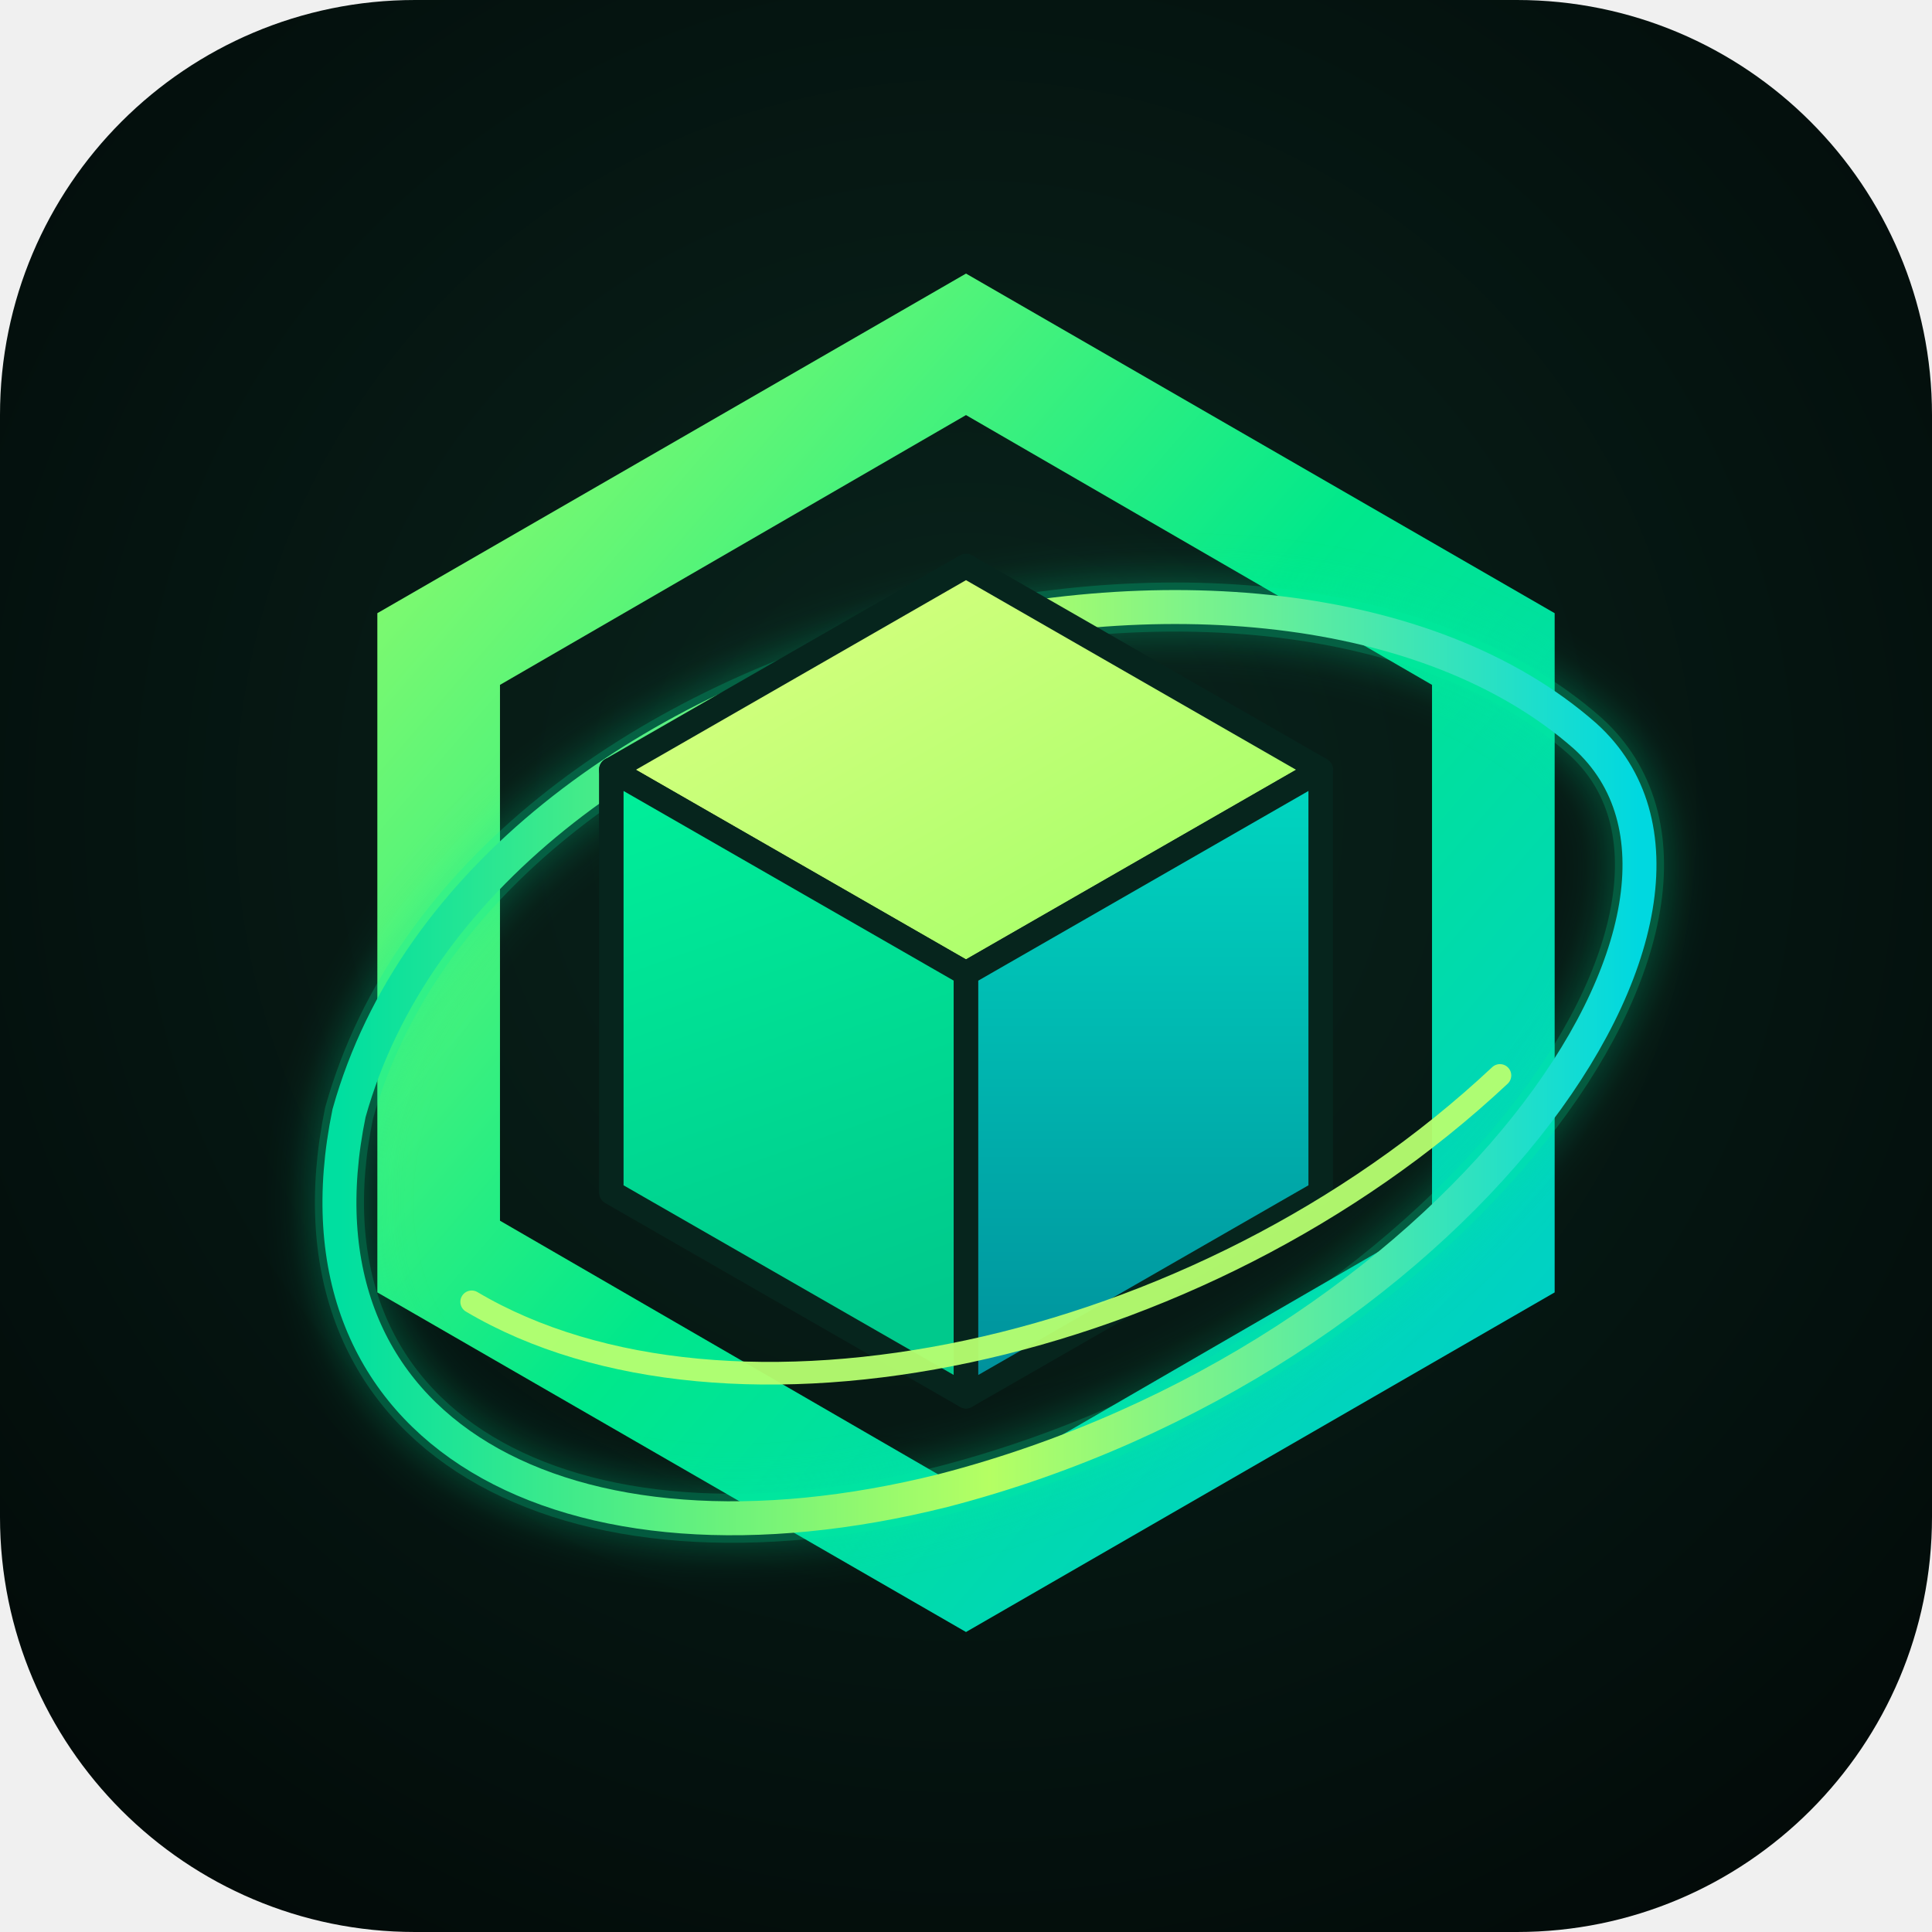
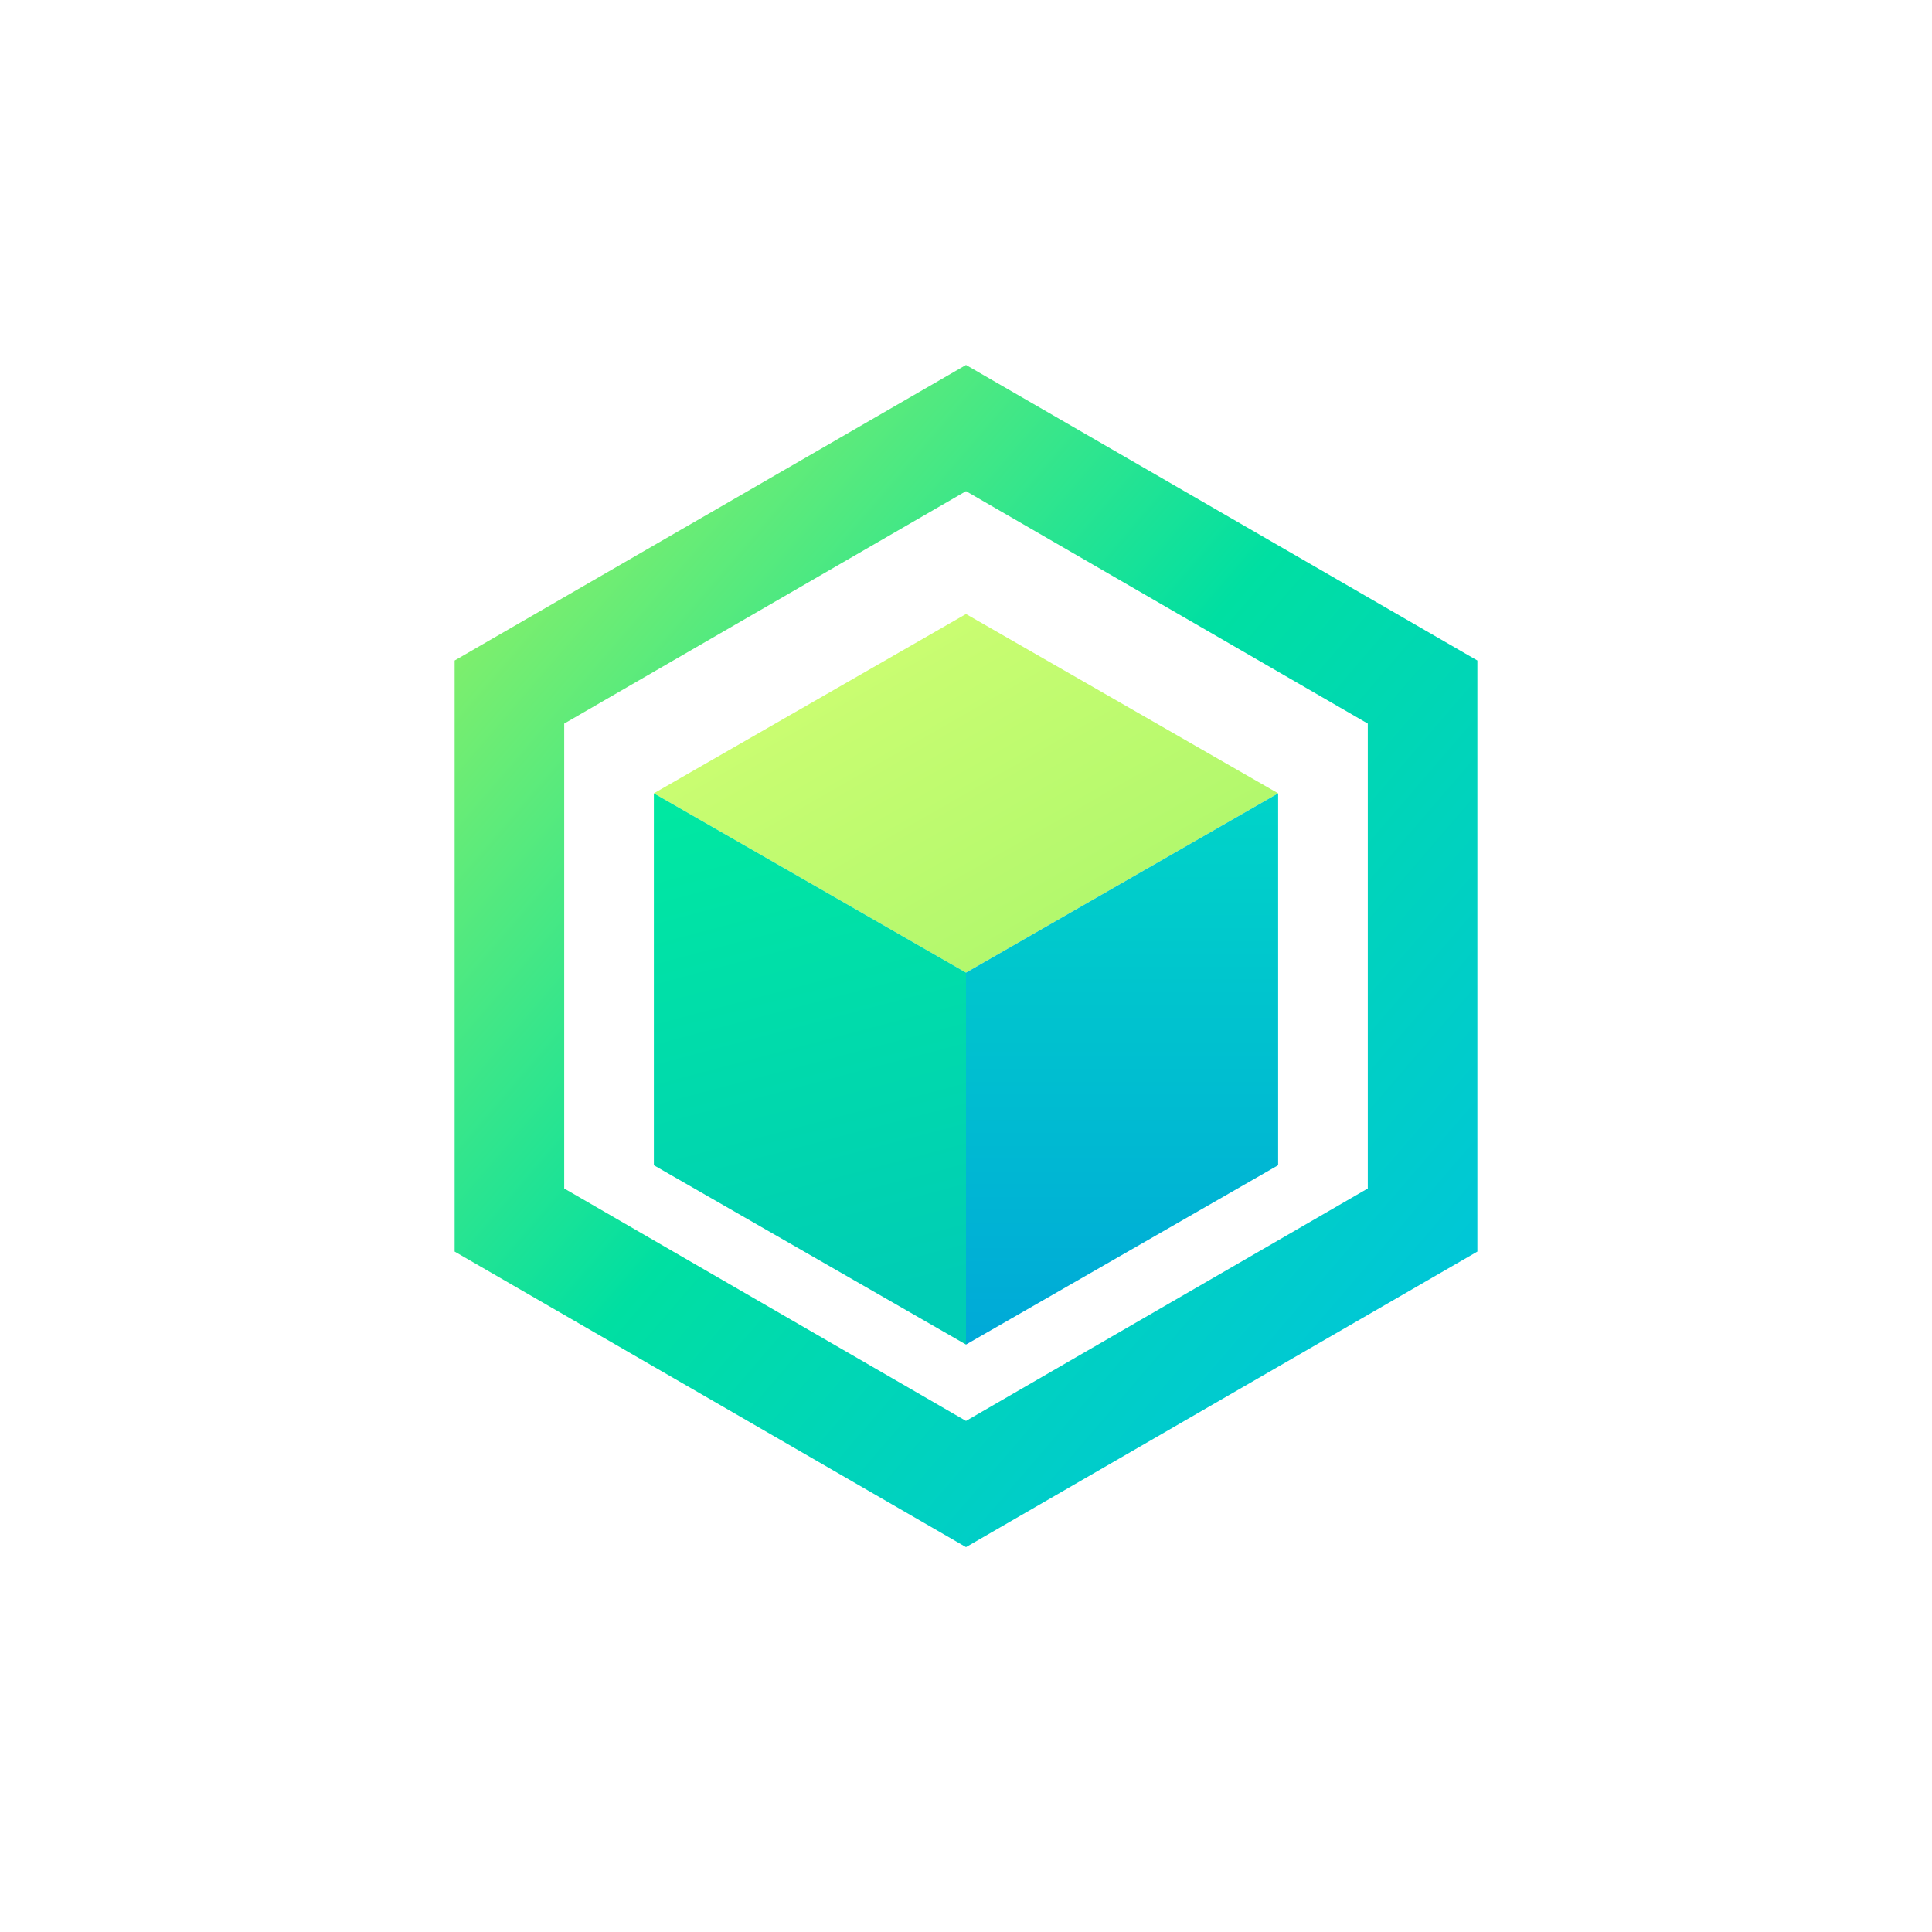
<svg xmlns="http://www.w3.org/2000/svg" width="1024" height="1024" viewBox="0 0 1024 1024">
+   <rect width="1024" height="1024" fill="#FFFFFF" />
  <defs>
-     <radialGradient id="bg" cx="50%" cy="42%" r="75%">
-       <stop stop-color="#09251D" />
-       <stop offset="1" stop-color="#020807" />
-     </radialGradient>
-   </defs>
-   <rect width="1024" height="1024" rx="220" fill="url(#bg)" />
-   <defs>
-     <linearGradient id="hex" x1="0" y1="0" x2="1" y2="1">
-       <stop stop-color="#A6FF67" />
-       <stop offset=".5" stop-color="#00E88B" />
-       <stop offset="1" stop-color="#00C9D8" />
+     <linearGradient id="frame" x1="0" y1="0" x2="1" y2="1">
+       <stop stop-color="#A8F45B" />
+       <stop offset=".48" stop-color="#00DFA2" />
+       <stop offset="1" stop-color="#00BFE8" />
    </linearGradient>
    <linearGradient id="top" x1="0" y1="0" x2="1" y2="1">
-       <stop stop-color="#E0FF83" />
-       <stop offset="1" stop-color="#9CFF65" />
+       <stop stop-color="#D5FF73" />
+       <stop offset="1" stop-color="#A7F66B" />
    </linearGradient>
-     <linearGradient id="left" x1="0" y1="0" x2=".2" y2="1">
-       <stop stop-color="#00F09A" />
-       <stop offset="1" stop-color="#00C98C" />
+     <linearGradient id="left" x1="0" y1="0" x2=".15" y2="1">
+       <stop stop-color="#00E9A1" />
+       <stop offset="1" stop-color="#00CDB5" />
    </linearGradient>
    <linearGradient id="right" x1="0" y1="0" x2="0" y2="1">
-       <stop stop-color="#00D7C1" />
-       <stop offset="1" stop-color="#008F9B" />
+       <stop stop-color="#00D4C8" />
+       <stop offset="1" stop-color="#00A9D8" />
    </linearGradient>
-     <linearGradient id="orbit" x1="0" y1="0" x2="1" y2="0">
-       <stop stop-color="#00DFA0" />
-       <stop offset=".5" stop-color="#B5FF63" />
-       <stop offset="1" stop-color="#00D8E0" />
-     </linearGradient>
-     <filter id="glow" x="-30%" y="-30%" width="160%" height="160%">
-       <feGaussianBlur stdDeviation="12" result="b" />
-       <feMerge>
-         <feMergeNode in="b" />
-         <feMergeNode in="SourceGraphic" />
-       </feMerge>
-     </filter>
  </defs>
-   <path d="M512 145 824 325 824 685 512 865 200 685 200 325Z M512 220 265 363 265 647 512 790 759 647 759 363Z" fill="url(#hex)" fill-rule="evenodd" />
-   <path d="M185 590 C255 340 675 245 840 390 C940 480 770 720 500 790 C300 840 150 760 185 590Z" fill="none" stroke="#00EFA0" stroke-width="26" opacity=".32" filter="url(#glow)" />
-   <path d="M185 590 C255 340 675 245 840 390 C940 480 770 720 500 790 C300 840 150 760 185 590Z" fill="none" stroke="url(#orbit)" stroke-width="18" stroke-linecap="round" />
-   <path d="M512 300 700 408 512 516 324 408Z" fill="url(#top)" stroke="#06251D" stroke-width="13" stroke-linejoin="round" />
-   <path d="M324 408 512 516 512 740 324 632Z" fill="url(#left)" stroke="#06251D" stroke-width="13" stroke-linejoin="round" />
-   <path d="M700 408 512 516 512 740 700 632Z" fill="url(#right)" stroke="#06251D" stroke-width="13" stroke-linejoin="round" />
-   <path d="M250 690 C385 770 635 720 795 570" fill="none" stroke="#B7FF70" stroke-width="12" stroke-linecap="round" opacity=".95" />
+   <g transform="translate(512 512) scale(.88) translate(-512 -512)">
+     <path d="M512 150 820 328 820 684 512 862 204 684 204 328Z M512 226 270 366 270 646 512 786 754 646 754 366Z" fill="url(#frame)" fill-rule="evenodd" />
+     <path d="M512 300 700 408 512 516 324 408Z" fill="url(#top)" />
+     <path d="M324 408 512 516 512 740 324 632Z" fill="url(#left)" />
+     <path d="M700 408 512 516 512 740 700 632Z" fill="url(#right)" />
+   </g>
</svg>
